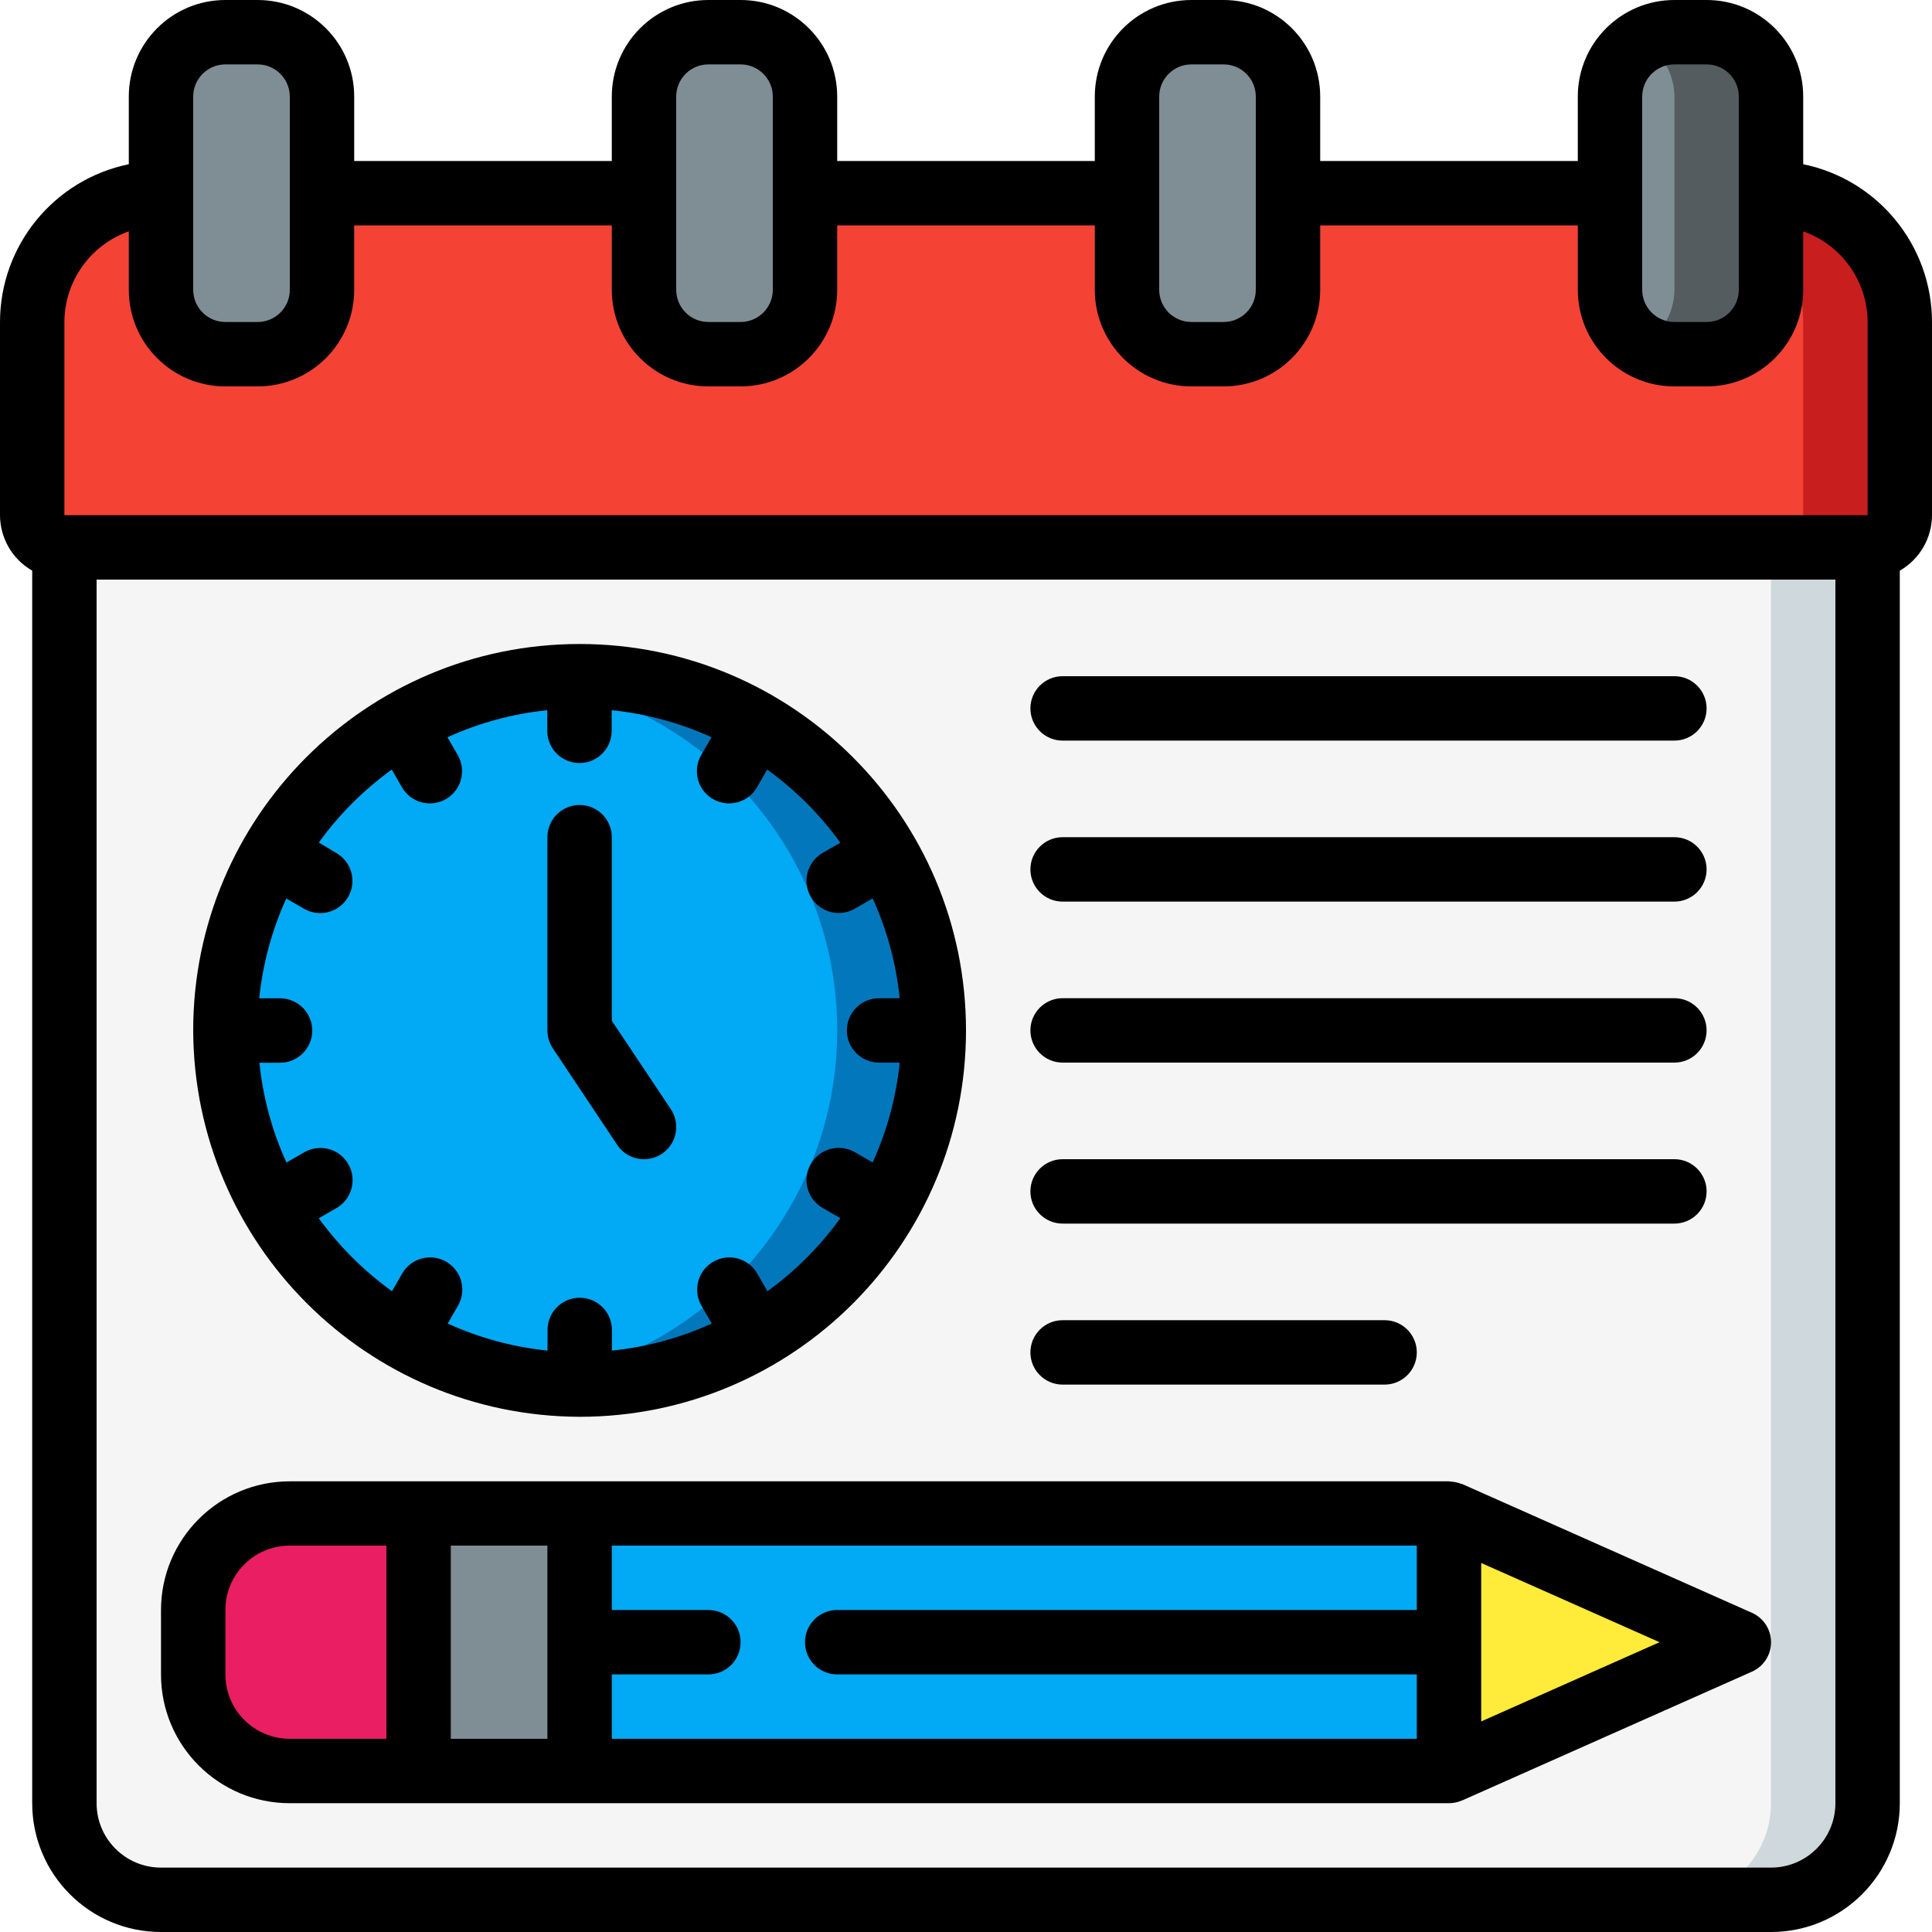
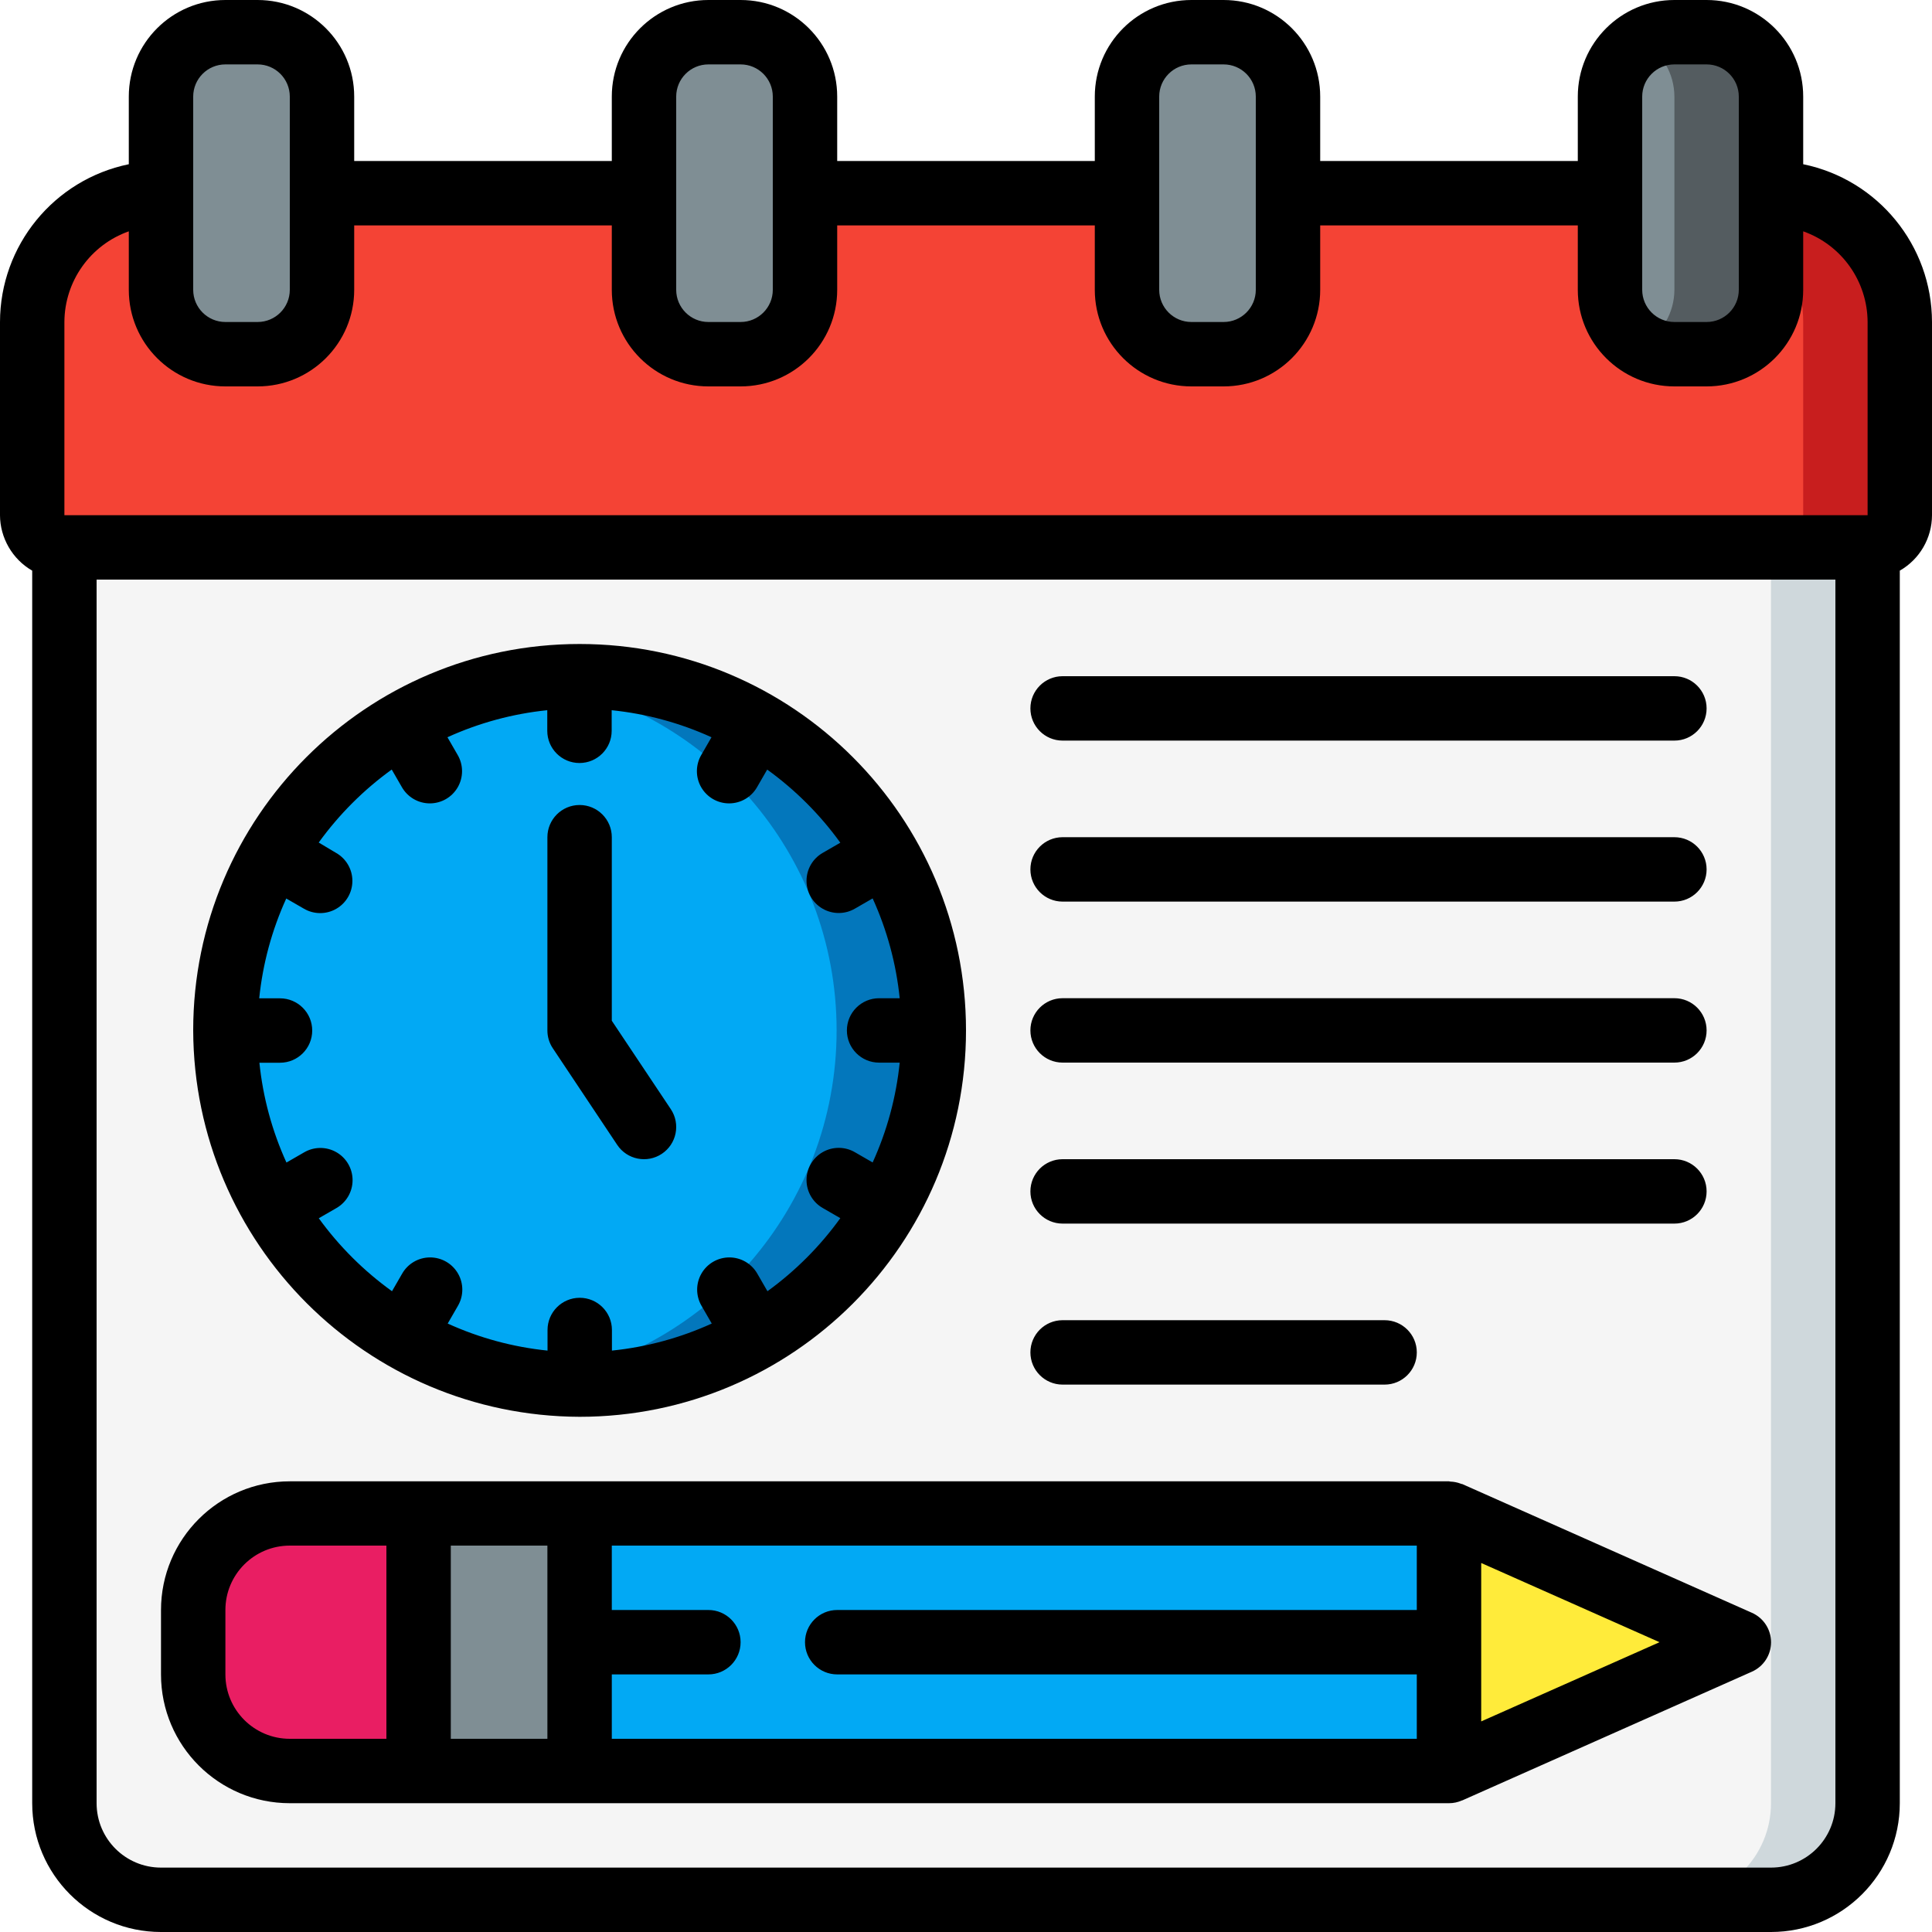
- <svg xmlns="http://www.w3.org/2000/svg" height="512" viewBox="0 0 60 60" width="512">
-   <g id="Page-1" fill="none" fill-rule="evenodd">
-     <g id="025---Schedule" fill-rule="nonzero">
-       <g id="Icons" transform="translate(1 1)">
-         <path id="Shape" d="m1 16h56v39c0 1.657-1.343 3-3 3h-50c-1.657 0-3-1.343-3-3z" fill="#f5f5f5" />
-         <path id="Shape" d="m54 16v39c0 1.657-1.343 3-3 3h3c1.657 0 3-1.343 3-3v-39z" fill="#cfd8dc" />
-         <path id="Shape" d="m9 5h45c2.209 0 4 1.791 4 4v6c0 .552-.448 1-1 1h-56c-.552 0-1-.448-1-1v-6c0-2.209 1.791-4 4-4z" fill="#f44335" />
-         <path id="Shape" d="m54 5h-3c2.209 0 4 1.791 4 4v6c0 .552-.448 1-1 1h3c.552 0 1-.448 1-1v-6c0-2.209-1.791-4-4-4z" fill="#c81e1e" />
-         <g fill="#7f8e94">
-           <rect id="Rectangle-path" height="10" rx="2" width="5" x="4" />
-           <rect id="Rectangle-path" height="10" rx="2" width="5" x="19" />
-           <rect id="Rectangle-path" height="10" rx="2" width="5" x="34" />
-           <rect id="Rectangle-path" height="10" rx="2" width="5" x="49" />
-         </g>
-         <path id="Shape" d="m52 0h-1c-.352.002-.697.098-1 .277.617.355.998 1.011 1 1.723v6c-.002.712-.383 1.368-1 1.723.303.179.648.275 1 .277h1c1.105 0 2-.895 2-2v-6c0-1.105-.895-2-2-2z" fill="#545c60" />
-         <path id="Shape" d="m12 46v8h-4c-1.657 0-3-1.343-3-3v-2c0-1.657 1.343-3 3-3z" fill="#e91e63" />
-         <path id="Rectangle-path" d="m12 46h32v8h-32z" fill="#02a9f4" />
-         <path id="Rectangle-path" d="m12 46h5v8h-5z" fill="#7f8e94" />
-         <path id="Shape" d="m44 46 9 4-9 4z" fill="#ffeb3a" />
-         <circle id="Oval" cx="17" cy="31" fill="#02a9f4" r="11" />
-         <path id="Shape" d="m17 20c-.502.004-1.003.042-1.5.114 5.443.743 9.501 5.392 9.501 10.886s-4.058 10.143-9.501 10.886c4.071.564 8.117-1.19 10.488-4.546 2.372-3.357 2.673-7.756.782-11.405s-5.66-5.938-9.77-5.935z" fill="#0377bc" />
-       </g>
-       <g id="Layer_2" fill="#000">
-         <path id="Shape" d="m56 5.1v-2.1c0-1.657-1.343-3-3-3h-1c-1.657 0-3 1.343-3 3v2h-8v-2c0-1.657-1.343-3-3-3h-1c-1.657 0-3 1.343-3 3v2h-8v-2c0-1.657-1.343-3-3-3h-1c-1.657 0-3 1.343-3 3v2h-8v-2c0-1.657-1.343-3-3-3h-1c-1.657 0-3 1.343-3 3v2.1c-2.326.478-3.997 2.525-4 4.9v6c.002.711.383 1.368 1 1.722v38.278c0 2.209 1.791 4 4 4h50c2.209 0 4-1.791 4-4v-38.278c.617-.354.998-1.011 1-1.722v-6c-.003-2.375-1.674-4.422-4-4.9zm-5-2.1c0-.552.448-1 1-1h1c.552 0 1 .448 1 1v6c0 .552-.448 1-1 1h-1c-.552 0-1-.448-1-1zm-15 0c0-.552.448-1 1-1h1c.552 0 1 .448 1 1v6c0 .552-.448 1-1 1h-1c-.552 0-1-.448-1-1zm-15 0c0-.552.448-1 1-1h1c.552 0 1 .448 1 1v6c0 .552-.448 1-1 1h-1c-.552 0-1-.448-1-1zm-15 0c0-.552.448-1 1-1h1c.552 0 1 .448 1 1v6c0 .552-.448 1-1 1h-1c-.552 0-1-.448-1-1zm-4 7c.005-1.267.806-2.394 2-2.816v1.816c0 1.657 1.343 3 3 3h1c1.657 0 3-1.343 3-3v-2h8v2c0 1.657 1.343 3 3 3h1c1.657 0 3-1.343 3-3v-2h8v2c0 1.657 1.343 3 3 3h1c1.657 0 3-1.343 3-3v-2h8v2c0 1.657 1.343 3 3 3h1c1.657 0 3-1.343 3-3v-1.816c1.194.422 1.995 1.549 2 2.816v6h-56zm55 46c0 1.105-.895 2-2 2h-50c-1.105 0-2-.895-2-2v-38h54z" />
-         <path id="Shape" d="m9 56h36c.138 0.0.274-.029.4-.085h.008l9-4c.361-.16.594-.519.594-.914s-.233-.754-.594-.914l-9-4h-.01c-.01 0-.022 0-.033-.01-.103-.039-.212-.061-.323-.065-.014 0-.026-.008-.04-.008h-36.002c-2.209 0-4 1.791-4 4v2c.002 2.208 1.792 3.996 4 3.996zm37-2.539v-4.922l5.538 2.461zm-2-3.461h-18c-.552 0-1 .448-1 1s.448 1 1 1h18v2h-25v-2h3c.552 0 1-.448 1-1s-.448-1-1-1h-3v-2h25zm-27-2v6h-3v-6zm-10 2c0-1.105.895-2 2-2h3v6h-3c-1.105 0-2-.895-2-2z" />
-         <path id="Shape" d="m18 44c6.627 0 12-5.373 12-12s-5.373-12-12-12-12 5.373-12 12c.023 6.618 5.382 11.977 12 12zm-5.834-20.1.314.544c.177.312.508.505.867.506s.691-.191.869-.502c.179-.311.177-.694-.004-1.004l-.316-.548c.981-.447 2.028-.731 3.1-.84v.641c0 .552.448 1 1 1s1-.448 1-1v-.641c1.072.109 2.119.393 3.1.84l-.316.548c-.181.31-.183.693-.004 1.004.179.311.51.503.869.502s.69-.194.867-.506l.314-.544c.874.631 1.64 1.397 2.271 2.271l-.544.314c-.312.177-.505.508-.506.867s.191.691.502.869c.311.179.694.177 1.004-.004l.548-.316c.447.981.731 2.028.84 3.1h-.641c-.552 0-1 .448-1 1s.448 1 1 1h.641c-.109 1.072-.393 2.119-.84 3.1l-.548-.316c-.31-.181-.693-.183-1.004-.004-.311.179-.503.51-.502.869s.194.69.506.867l.544.314c-.628.872-1.392 1.638-2.263 2.269l-.314-.544c-.177-.312-.508-.505-.867-.506s-.691.191-.869.502c-.179.311-.177.694.004 1.004l.316.548c-.981.447-2.028.731-3.1.84v-.641c0-.552-.448-1-1-1s-1 .448-1 1v.641c-1.072-.109-2.119-.393-3.1-.84l.316-.548c.181-.31.183-.693.004-1.004-.179-.311-.51-.503-.869-.502s-.69.194-.867.506l-.314.544c-.874-.629-1.642-1.394-2.274-2.266l.544-.314c.312-.177.505-.508.506-.867s-.191-.691-.502-.869c-.311-.179-.694-.177-1.004.004l-.548.316c-.447-.981-.731-2.028-.84-3.1h.641c.552 0 1-.448 1-1s-.448-1-1-1h-.646c.109-1.072.393-2.119.84-3.1l.548.316c.31.181.693.183 1.004.004.311-.179.503-.51.502-.869s-.194-.69-.506-.867l-.539-.322c.63-.871 1.395-1.636 2.266-2.266z" />
-         <path id="Shape" d="m19.168 35.555c.198.297.54.466.897.443s.674-.235.832-.555.134-.701-.065-.998l-1.832-2.745v-5.7c0-.552-.448-1-1-1s-1 .448-1 1v6c0.0.197.059.39.168.555z" />
-         <path id="Shape" d="m33 23h19c.552 0 1-.448 1-1s-.448-1-1-1h-19c-.552 0-1 .448-1 1s.448 1 1 1z" />
-         <path id="Shape" d="m33 28h19c.552 0 1-.448 1-1s-.448-1-1-1h-19c-.552 0-1 .448-1 1s.448 1 1 1z" />
-         <path id="Shape" d="m33 33h19c.552 0 1-.448 1-1s-.448-1-1-1h-19c-.552 0-1 .448-1 1s.448 1 1 1z" />
-         <path id="Shape" d="m33 38h19c.552 0 1-.448 1-1s-.448-1-1-1h-19c-.552 0-1 .448-1 1s.448 1 1 1z" />
-         <path id="Shape" d="m33 43h10c.552 0 1-.448 1-1s-.448-1-1-1h-10c-.552 0-1 .448-1 1s.448 1 1 1z" />
-       </g>
-     </g>
+ <svg xmlns="http://www.w3.org/2000/svg" height="512" viewBox="0 0 60 60" width="512" fill-rule="nonzero">
+   <path d="M2 17h56v39a3 3 0 0 1-3 3H5a3 3 0 0 1-3-3z" fill="#f5f5f5" />
+   <path d="M55 17v39a3 3 0 0 1-3 3h3a3 3 0 0 0 3-3V17z" fill="#cfd8dc" />
+   <path d="M10 6h45a4 4 0 0 1 4 4v6a1 1 0 0 1-1 1H2a1 1 0 0 1-1-1v-6a4 4 0 0 1 4-4z" fill="#f44335" />
+   <path d="M55 6h-3a4 4 0 0 1 4 4v6a1 1 0 0 1-1 1h3a1 1 0 0 0 1-1v-6a4 4 0 0 0-4-4z" fill="#c81e1e" />
+   <g fill="#7f8e94">
+     <rect height="10" rx="2" width="5" x="5" y="1" />
+     <rect height="10" rx="2" width="5" x="20" y="1" />
+     <rect height="10" rx="2" width="5" x="35" y="1" />
+     <rect height="10" rx="2" width="5" x="50" y="1" />
  </g>
+   <path d="M53 1h-1c-.352.002-.697.098-1 .277.617.355.998 1.01 1 1.723v6c-.002.712-.383 1.368-1 1.723.303.18.648.275 1 .277h1a2 2 0 0 0 2-2V3a2 2 0 0 0-2-2z" fill="#545c60" />
+   <path d="M13 47v8H9a3 3 0 0 1-3-3v-2a3 3 0 0 1 3-3z" fill="#e91e63" />
+   <path d="M13 47h32v8H13z" fill="#02a9f4" />
+   <path d="M13 47h5v8h-5z" fill="#7f8e94" />
+   <path d="M45 47l9 4-9 4z" fill="#ffeb3a" />
+   <circle cx="18" cy="32" fill="#02a9f4" r="11" />
+   <path d="M18 21a11.08 11.08 0 0 0-1.5.114 10.99 10.99 0 0 1 0 21.772c4.07.564 8.117-1.2 10.488-4.546s2.673-7.756.782-11.405S22.1 20.997 18 21z" fill="#0377bc" />
+   <path d="M56 5.1V3a3 3 0 0 0-3-3h-1a3 3 0 0 0-3 3v2h-8V3a3 3 0 0 0-3-3h-1a3 3 0 0 0-3 3v2h-8V3a3 3 0 0 0-3-3h-1a3 3 0 0 0-3 3v2h-8V3a3 3 0 0 0-3-3H7a3 3 0 0 0-3 3v2.1A5.01 5.01 0 0 0 0 10v6c.002.7.383 1.368 1 1.722V56a4 4 0 0 0 4 4h50a4 4 0 0 0 4-4V17.722A1.99 1.99 0 0 0 60 16v-6a5.01 5.01 0 0 0-4-4.9zM51 3a1 1 0 0 1 1-1h1a1 1 0 0 1 1 1v6a1 1 0 0 1-1 1h-1a1 1 0 0 1-1-1zM36 3a1 1 0 0 1 1-1h1a1 1 0 0 1 1 1v6a1 1 0 0 1-1 1h-1a1 1 0 0 1-1-1zM21 3a1 1 0 0 1 1-1h1a1 1 0 0 1 1 1v6a1 1 0 0 1-1 1h-1a1 1 0 0 1-1-1zM6 3a1 1 0 0 1 1-1h1a1 1 0 0 1 1 1v6a1 1 0 0 1-1 1H7a1 1 0 0 1-1-1zm-4 7a3 3 0 0 1 2-2.816V9a3 3 0 0 0 3 3h1a3 3 0 0 0 3-3V7h8v2a3 3 0 0 0 3 3h1a3 3 0 0 0 3-3V7h8v2a3 3 0 0 0 3 3h1a3 3 0 0 0 3-3V7h8v2a3 3 0 0 0 3 3h1a3 3 0 0 0 3-3V7.184A3 3 0 0 1 58 10v6H2zm55 46a2 2 0 0 1-2 2H5a2 2 0 0 1-2-2V18h54zM9 56h36a.98.98 0 0 0 .4-.085h.008l9-4a1 1 0 0 0 0-1.828l-9-4h-.01c-.01 0-.022 0-.033-.01a1 1 0 0 0-.323-.065c-.014 0-.026-.008-.04-.008H9a4 4 0 0 0-4 4v2A4 4 0 0 0 9 56zm37-2.54v-4.92L51.538 51zM44 50H26a1 1 0 1 0 0 2h18v2H19v-2h3a1 1 0 1 0 0-2h-3v-2h25zm-27-2v6h-3v-6zM7 50a2 2 0 0 1 2-2h3v6H9a2 2 0 0 1-2-2zm11-6c6.627 0 12-5.373 12-12s-5.373-12-12-12S6 25.373 6 32c.023 6.618 5.382 11.977 12 12zm-5.834-20.1l.314.544a1 1 0 1 0 1.732-1l-.316-.548a9.91 9.91 0 0 1 3.1-.84v.64a1 1 0 1 0 2 0v-.64a9.91 9.91 0 0 1 3.1.84l-.316.548a1 1 0 1 0 1.732 1l.314-.544a10.07 10.07 0 0 1 2.271 2.271l-.544.314a1 1 0 1 0 1 1.732l.548-.316a9.91 9.91 0 0 1 .84 3.1h-.64a1 1 0 1 0 0 2h.64a9.91 9.91 0 0 1-.84 3.1l-.548-.316a1 1 0 1 0-1 1.732l.544.314a10.07 10.07 0 0 1-2.263 2.269l-.314-.544a1 1 0 1 0-1.732 1l.316.548a9.91 9.91 0 0 1-3.1.84v-.64a1 1 0 1 0-2 0v.64a9.91 9.91 0 0 1-3.1-.84l.316-.548a1 1 0 1 0-1.732-1l-.314.544A10.07 10.07 0 0 1 9.9 37.834l.544-.314a1 1 0 1 0-1-1.732l-.548.316a9.91 9.91 0 0 1-.84-3.1h.64a1 1 0 0 0 0-2H8.05a9.91 9.91 0 0 1 .84-3.1l.548.316a1 1 0 1 0 1-1.732l-.54-.322a10.07 10.07 0 0 1 2.266-2.266zm7.002 11.655a1 1 0 0 0 1.664-1.11L19 31.7V26a1 1 0 1 0-2 0v6a.99.99 0 0 0 .168.555zM33 23h19a1 1 0 1 0 0-2H33a1 1 0 1 0 0 2zm0 5h19a1 1 0 1 0 0-2H33a1 1 0 1 0 0 2zm0 5h19a1 1 0 1 0 0-2H33a1 1 0 1 0 0 2zm0 5h19a1 1 0 1 0 0-2H33a1 1 0 1 0 0 2zm0 5h10a1 1 0 1 0 0-2H33a1 1 0 1 0 0 2z" fill="#000" />
</svg>
